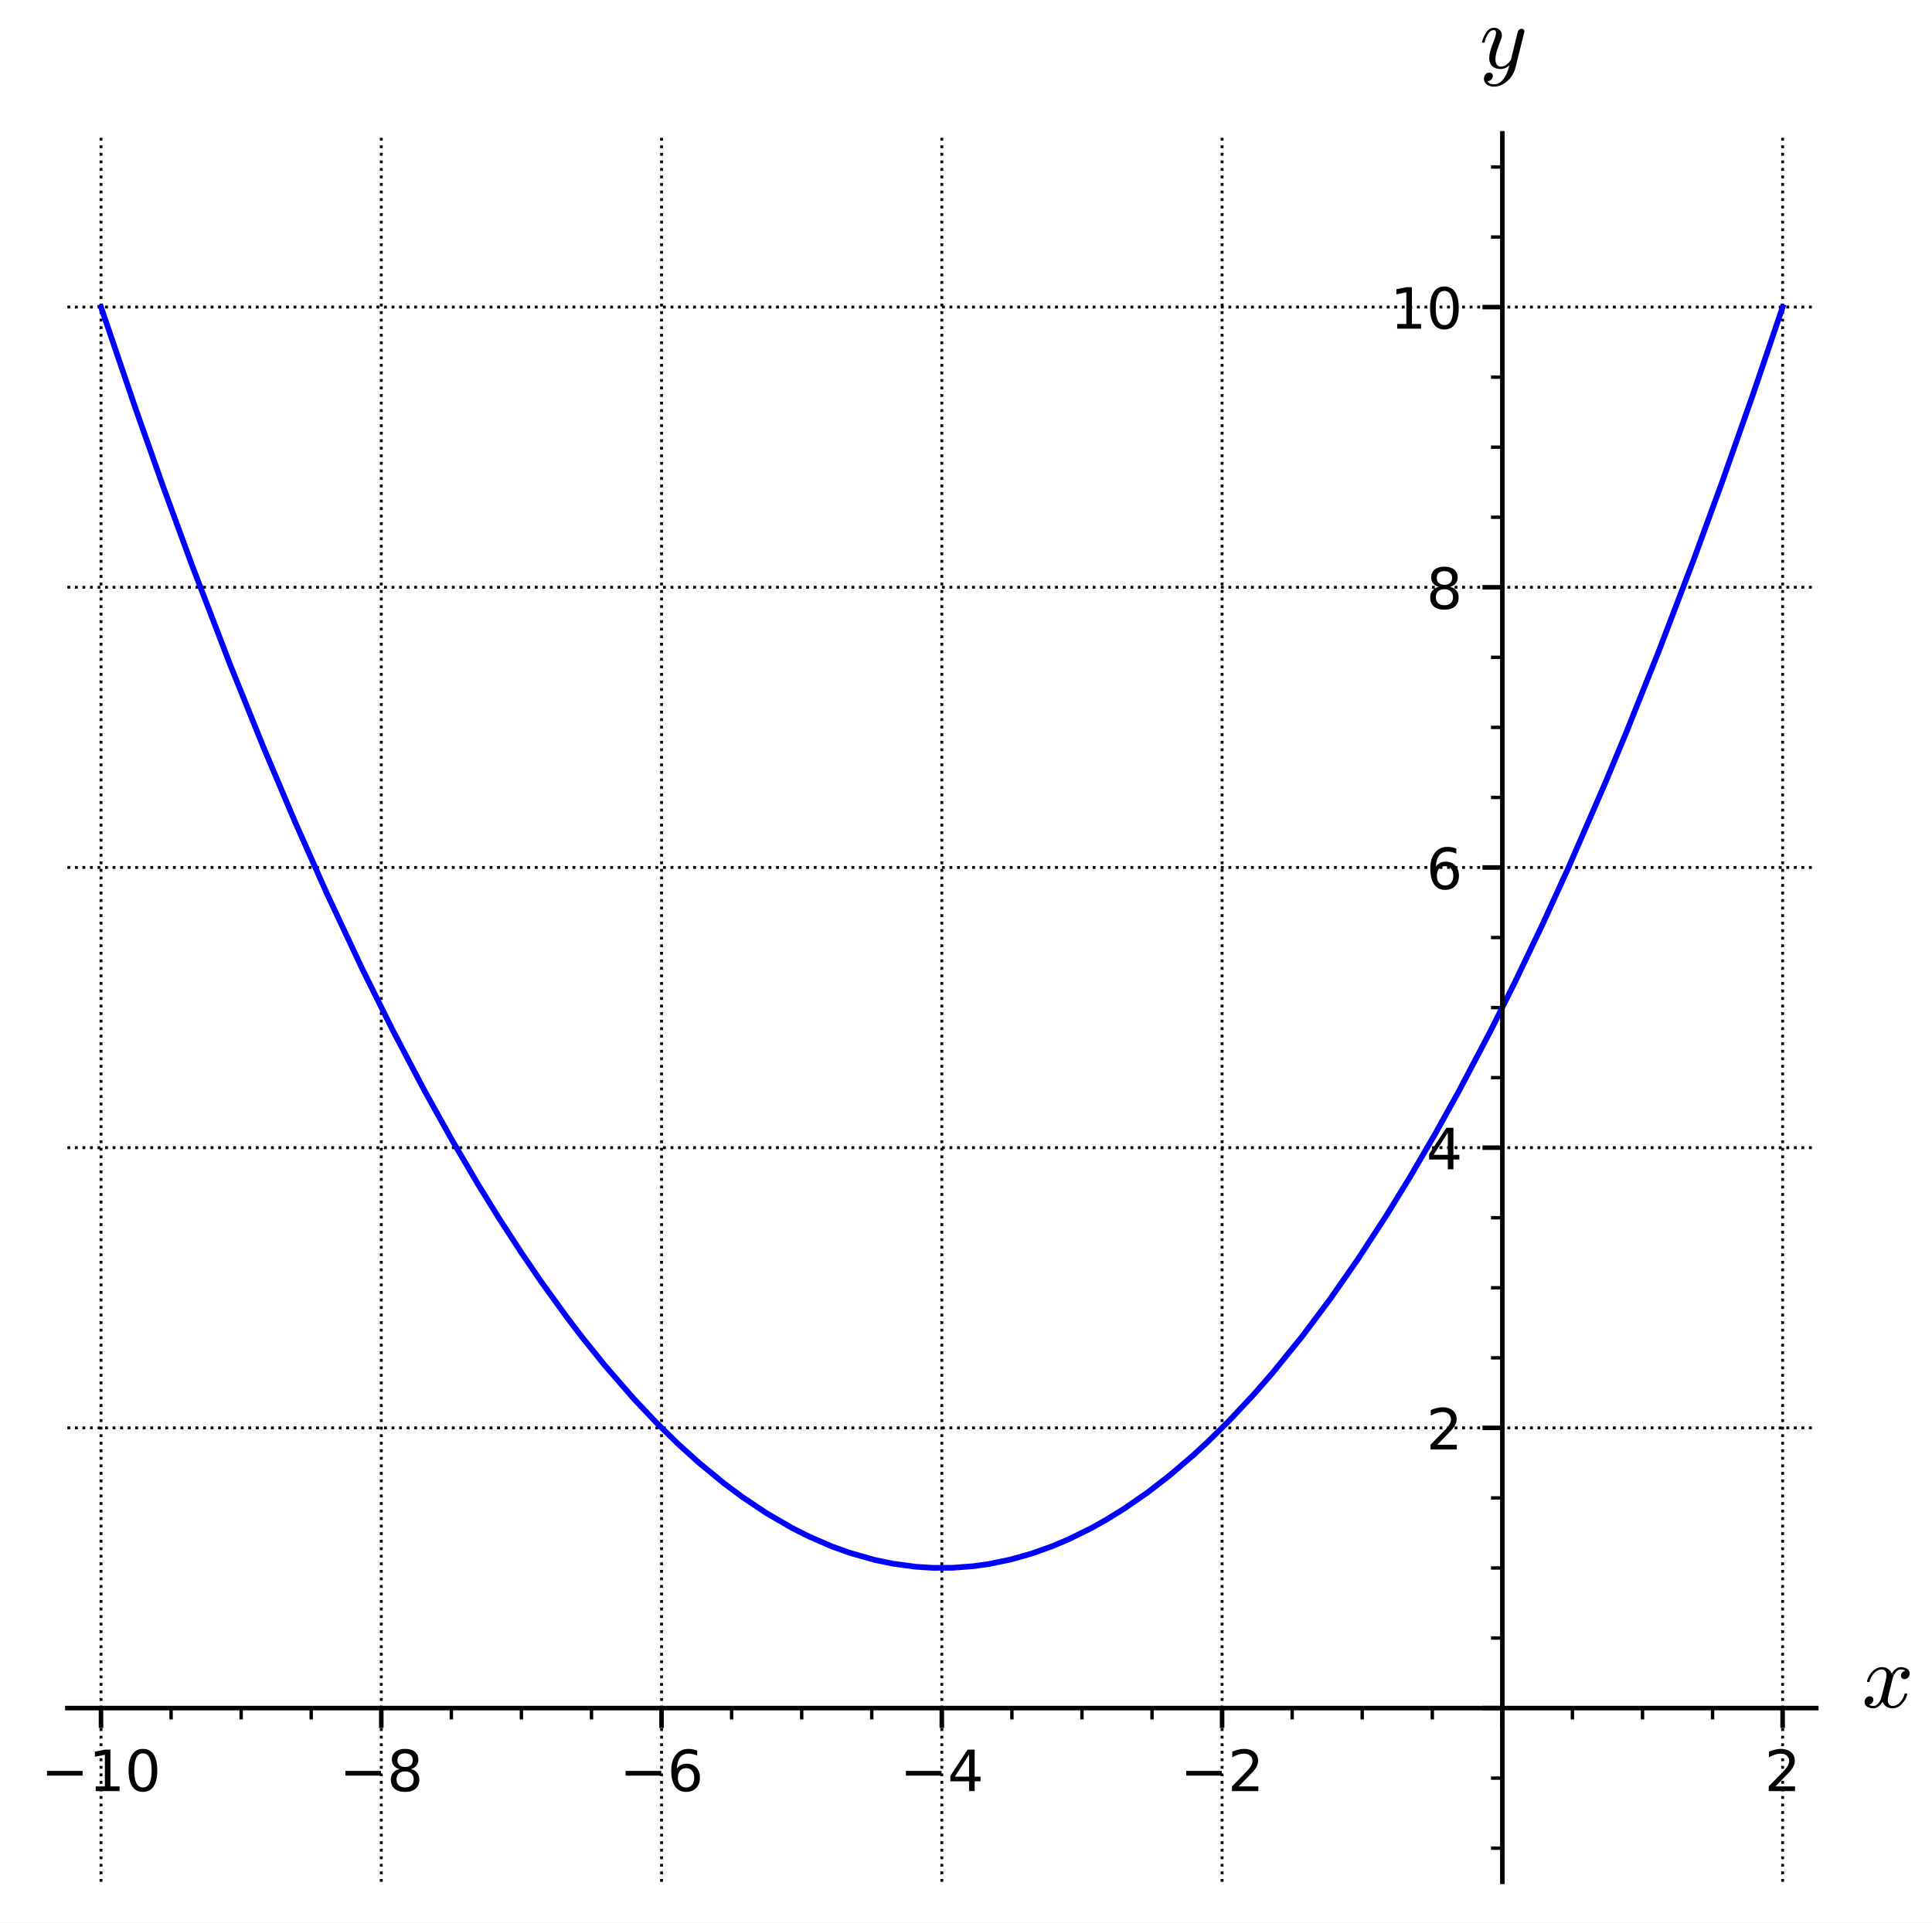
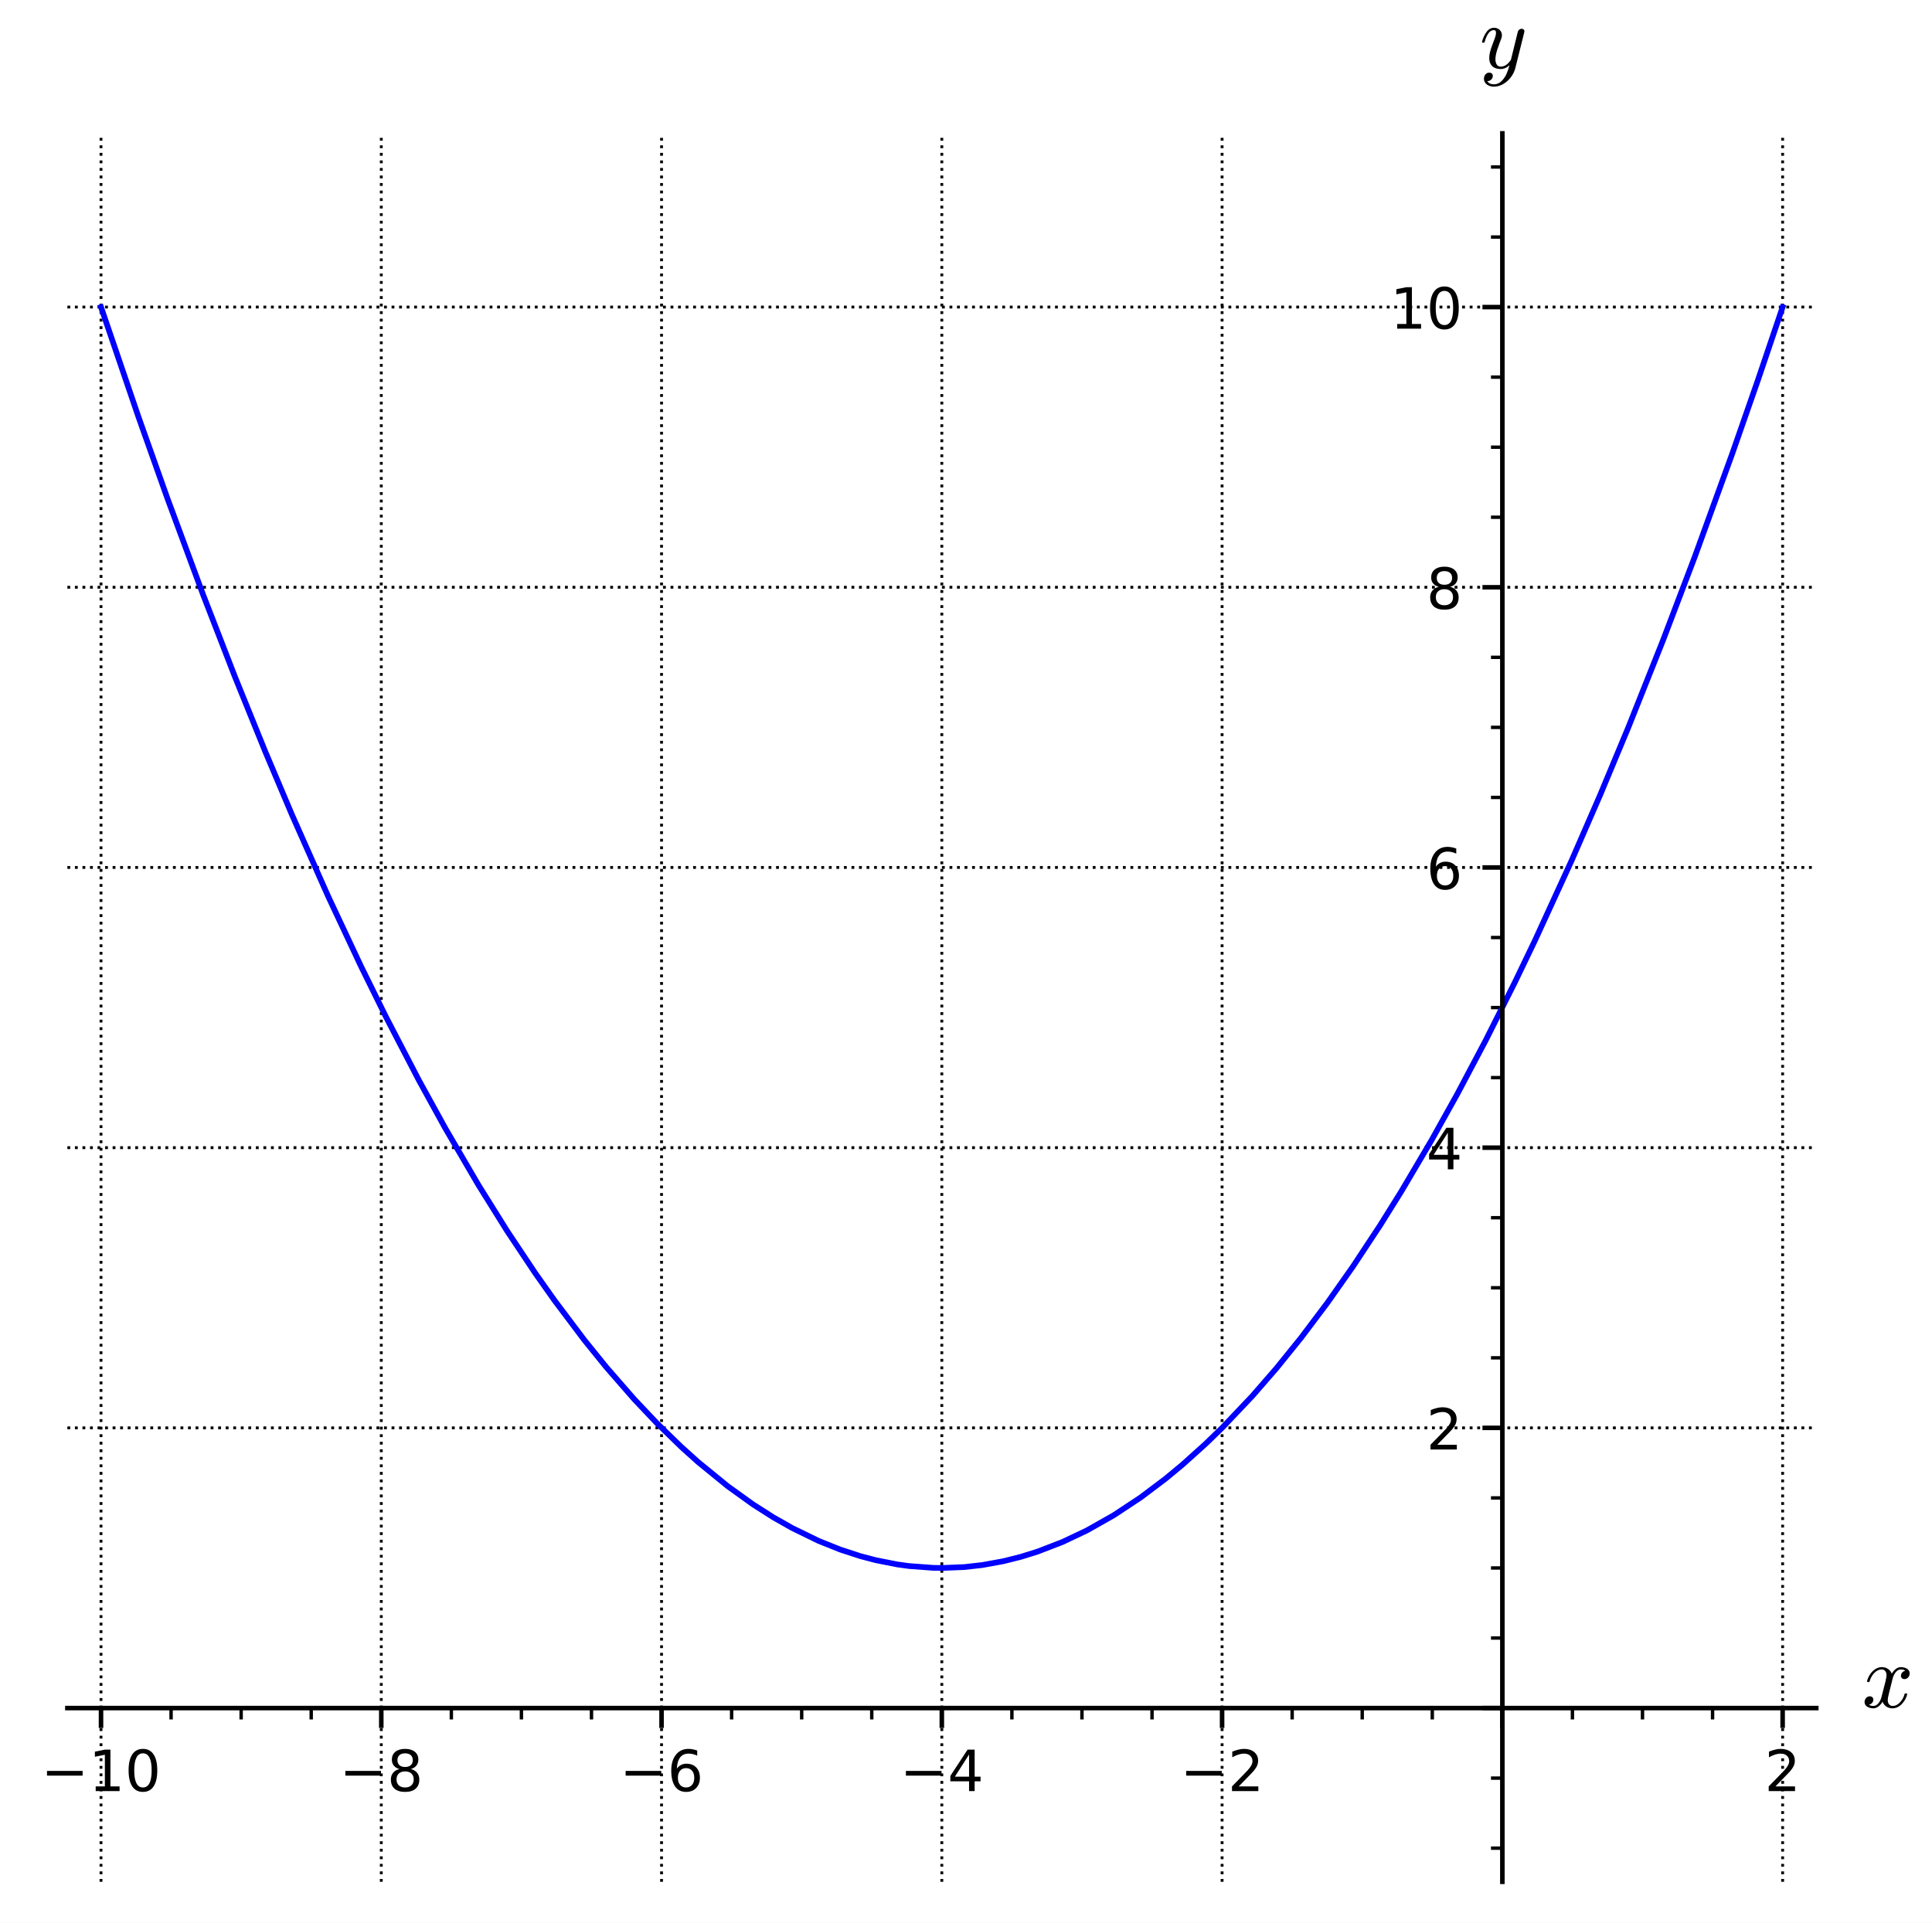
<svg xmlns="http://www.w3.org/2000/svg" xmlns:xlink="http://www.w3.org/1999/xlink" width="339.542pt" height="338.002pt" viewBox="0 0 339.542 338.002" version="1.1">
  <defs>
    <style type="text/css">*{stroke-linejoin: round; stroke-linecap: butt}</style>
  </defs>
  <g id="figure_1">
    <g id="patch_1">
      <path d="M 0 338.002  L 339.542 338.002  L 339.542 0  L 0 0  z " style="fill: #ffffff" />
    </g>
    <g id="axes_1">
      <g id="patch_2">
        <path d="M 11.842 330.803  L 319.202 330.803  L 319.202 23.442  L 11.842 23.442  z " style="fill: #ffffff" />
      </g>
      <g id="matplotlib.axis_1">
        <g id="xtick_1">
          <g id="line2d_1">
-             <path d="M 17.752 330.803  L 17.752 23.442  " clip-path="url(#p98ce0c2ffa)" style="fill: none; stroke-dasharray: 0.5,0.825; stroke-dashoffset: 0; stroke: #000000; stroke-width: 0.5" />
+             <path d="M 17.752 330.803  L 17.752 23.442  " clip-path="url(#p8596151853)" style="fill: none; stroke-dasharray: 0.5,0.825; stroke-dashoffset: 0; stroke: #000000; stroke-width: 0.5" />
          </g>
          <g id="line2d_2">
            <defs>
-               <path id="m373ca0ce6b" d="M 0 0  L 0 3.5  " style="stroke: #000000; stroke-width: 0.8" />
+               <path id="mb5835f2fbb" d="M 0 0  L 0 3.5  " style="stroke: #000000; stroke-width: 0.8" />
            </defs>
            <g>
-               <use xlink:href="#m373ca0ce6b" x="17.752" y="300.264" style="stroke: #000000; stroke-width: 0.8" />
+               <use xlink:href="#mb5835f2fbb" x="17.752" y="300.264" style="stroke: #000000; stroke-width: 0.8" />
            </g>
          </g>
          <g id="text_1">
            <g transform="translate(7.2 314.862) scale(0.1 -0.1)">
              <defs>
                <path id="DejaVuSans-2212" d="M 678 2272  L 4684 2272  L 4684 1741  L 678 1741  L 678 2272  z " transform="scale(0.015625)" />
                <path id="DejaVuSans-31" d="M 794 531  L 1825 531  L 1825 4091  L 703 3866  L 703 4441  L 1819 4666  L 2450 4666  L 2450 531  L 3481 531  L 3481 0  L 794 0  L 794 531  z " transform="scale(0.015625)" />
                <path id="DejaVuSans-30" d="M 2034 4250  Q 1547 4250 1301 3770  Q 1056 3291 1056 2328  Q 1056 1369 1301 889  Q 1547 409 2034 409  Q 2525 409 2770 889  Q 3016 1369 3016 2328  Q 3016 3291 2770 3770  Q 2525 4250 2034 4250  z M 2034 4750  Q 2819 4750 3233 4129  Q 3647 3509 3647 2328  Q 3647 1150 3233 529  Q 2819 -91 2034 -91  Q 1250 -91 836 529  Q 422 1150 422 2328  Q 422 3509 836 4129  Q 1250 4750 2034 4750  z " transform="scale(0.015625)" />
              </defs>
              <use xlink:href="#DejaVuSans-2212" />
              <use xlink:href="#DejaVuSans-31" x="83.789" />
              <use xlink:href="#DejaVuSans-30" x="147.412" />
            </g>
          </g>
        </g>
        <g id="xtick_2">
          <g id="line2d_3">
-             <path d="M 67.009 330.803  L 67.009 23.442  " clip-path="url(#p98ce0c2ffa)" style="fill: none; stroke-dasharray: 0.5,0.825; stroke-dashoffset: 0; stroke: #000000; stroke-width: 0.5" />
+             <path d="M 67.009 330.803  L 67.009 23.442  " clip-path="url(#p8596151853)" style="fill: none; stroke-dasharray: 0.5,0.825; stroke-dashoffset: 0; stroke: #000000; stroke-width: 0.5" />
          </g>
          <g id="line2d_4">
            <g>
-               <use xlink:href="#m373ca0ce6b" x="67.009" y="300.264" style="stroke: #000000; stroke-width: 0.8" />
+               <use xlink:href="#mb5835f2fbb" x="67.009" y="300.264" style="stroke: #000000; stroke-width: 0.8" />
            </g>
          </g>
          <g id="text_2">
            <g transform="translate(59.63766 314.862) scale(0.1 -0.1)">
              <defs>
                <path id="DejaVuSans-38" d="M 2034 2216  Q 1584 2216 1326 1975  Q 1069 1734 1069 1313  Q 1069 891 1326 650  Q 1584 409 2034 409  Q 2484 409 2743 651  Q 3003 894 3003 1313  Q 3003 1734 2745 1975  Q 2488 2216 2034 2216  z M 1403 2484  Q 997 2584 770 2862  Q 544 3141 544 3541  Q 544 4100 942 4425  Q 1341 4750 2034 4750  Q 2731 4750 3128 4425  Q 3525 4100 3525 3541  Q 3525 3141 3298 2862  Q 3072 2584 2669 2484  Q 3125 2378 3379 2068  Q 3634 1759 3634 1313  Q 3634 634 3220 271  Q 2806 -91 2034 -91  Q 1263 -91 848 271  Q 434 634 434 1313  Q 434 1759 690 2068  Q 947 2378 1403 2484  z M 1172 3481  Q 1172 3119 1398 2916  Q 1625 2713 2034 2713  Q 2441 2713 2670 2916  Q 2900 3119 2900 3481  Q 2900 3844 2670 4047  Q 2441 4250 2034 4250  Q 1625 4250 1398 4047  Q 1172 3844 1172 3481  z " transform="scale(0.015625)" />
              </defs>
              <use xlink:href="#DejaVuSans-2212" />
              <use xlink:href="#DejaVuSans-38" x="83.789" />
            </g>
          </g>
        </g>
        <g id="xtick_3">
          <g id="line2d_5">
-             <path d="M 116.265 330.803  L 116.265 23.442  " clip-path="url(#p98ce0c2ffa)" style="fill: none; stroke-dasharray: 0.5,0.825; stroke-dashoffset: 0; stroke: #000000; stroke-width: 0.5" />
+             <path d="M 116.265 330.803  L 116.265 23.442  " clip-path="url(#p8596151853)" style="fill: none; stroke-dasharray: 0.5,0.825; stroke-dashoffset: 0; stroke: #000000; stroke-width: 0.5" />
          </g>
          <g id="line2d_6">
            <g>
-               <use xlink:href="#m373ca0ce6b" x="116.265" y="300.264" style="stroke: #000000; stroke-width: 0.8" />
+               <use xlink:href="#mb5835f2fbb" x="116.265" y="300.264" style="stroke: #000000; stroke-width: 0.8" />
            </g>
          </g>
          <g id="text_3">
            <g transform="translate(108.8941 314.862) scale(0.1 -0.1)">
              <defs>
                <path id="DejaVuSans-36" d="M 2113 2584  Q 1688 2584 1439 2293  Q 1191 2003 1191 1497  Q 1191 994 1439 701  Q 1688 409 2113 409  Q 2538 409 2786 701  Q 3034 994 3034 1497  Q 3034 2003 2786 2293  Q 2538 2584 2113 2584  z M 3366 4563  L 3366 3988  Q 3128 4100 2886 4159  Q 2644 4219 2406 4219  Q 1781 4219 1451 3797  Q 1122 3375 1075 2522  Q 1259 2794 1537 2939  Q 1816 3084 2150 3084  Q 2853 3084 3261 2657  Q 3669 2231 3669 1497  Q 3669 778 3244 343  Q 2819 -91 2113 -91  Q 1303 -91 875 529  Q 447 1150 447 2328  Q 447 3434 972 4092  Q 1497 4750 2381 4750  Q 2619 4750 2861 4703  Q 3103 4656 3366 4563  z " transform="scale(0.015625)" />
              </defs>
              <use xlink:href="#DejaVuSans-2212" />
              <use xlink:href="#DejaVuSans-36" x="83.789" />
            </g>
          </g>
        </g>
        <g id="xtick_4">
          <g id="line2d_7">
-             <path d="M 165.522 330.803  L 165.522 23.442  " clip-path="url(#p98ce0c2ffa)" style="fill: none; stroke-dasharray: 0.5,0.825; stroke-dashoffset: 0; stroke: #000000; stroke-width: 0.5" />
+             <path d="M 165.522 330.803  L 165.522 23.442  " clip-path="url(#p8596151853)" style="fill: none; stroke-dasharray: 0.5,0.825; stroke-dashoffset: 0; stroke: #000000; stroke-width: 0.5" />
          </g>
          <g id="line2d_8">
            <g>
-               <use xlink:href="#m373ca0ce6b" x="165.522" y="300.264" style="stroke: #000000; stroke-width: 0.8" />
+               <use xlink:href="#mb5835f2fbb" x="165.522" y="300.264" style="stroke: #000000; stroke-width: 0.8" />
            </g>
          </g>
          <g id="text_4">
            <g transform="translate(158.1505 314.862) scale(0.1 -0.1)">
              <defs>
                <path id="DejaVuSans-34" d="M 2419 4116  L 825 1625  L 2419 1625  L 2419 4116  z M 2253 4666  L 3047 4666  L 3047 1625  L 3713 1625  L 3713 1100  L 3047 1100  L 3047 0  L 2419 0  L 2419 1100  L 313 1100  L 313 1709  L 2253 4666  z " transform="scale(0.015625)" />
              </defs>
              <use xlink:href="#DejaVuSans-2212" />
              <use xlink:href="#DejaVuSans-34" x="83.789" />
            </g>
          </g>
        </g>
        <g id="xtick_5">
          <g id="line2d_9">
-             <path d="M 214.778 330.803  L 214.778 23.442  " clip-path="url(#p98ce0c2ffa)" style="fill: none; stroke-dasharray: 0.5,0.825; stroke-dashoffset: 0; stroke: #000000; stroke-width: 0.5" />
+             <path d="M 214.778 330.803  L 214.778 23.442  " clip-path="url(#p8596151853)" style="fill: none; stroke-dasharray: 0.5,0.825; stroke-dashoffset: 0; stroke: #000000; stroke-width: 0.5" />
          </g>
          <g id="line2d_10">
            <g>
-               <use xlink:href="#m373ca0ce6b" x="214.778" y="300.264" style="stroke: #000000; stroke-width: 0.8" />
+               <use xlink:href="#mb5835f2fbb" x="214.778" y="300.264" style="stroke: #000000; stroke-width: 0.8" />
            </g>
          </g>
          <g id="text_5">
            <g transform="translate(207.4069 314.862) scale(0.1 -0.1)">
              <defs>
                <path id="DejaVuSans-32" d="M 1228 531  L 3431 531  L 3431 0  L 469 0  L 469 531  Q 828 903 1448 1529  Q 2069 2156 2228 2338  Q 2531 2678 2651 2914  Q 2772 3150 2772 3378  Q 2772 3750 2511 3984  Q 2250 4219 1831 4219  Q 1534 4219 1204 4116  Q 875 4013 500 3803  L 500 4441  Q 881 4594 1212 4672  Q 1544 4750 1819 4750  Q 2544 4750 2975 4387  Q 3406 4025 3406 3419  Q 3406 3131 3298 2873  Q 3191 2616 2906 2266  Q 2828 2175 2409 1742  Q 1991 1309 1228 531  z " transform="scale(0.015625)" />
              </defs>
              <use xlink:href="#DejaVuSans-2212" />
              <use xlink:href="#DejaVuSans-32" x="83.789" />
            </g>
          </g>
        </g>
        <g id="xtick_6">
          <g id="line2d_11">
-             <path d="M 264.034 330.803  L 264.034 23.442  " clip-path="url(#p98ce0c2ffa)" style="fill: none; stroke-dasharray: 0.5,0.825; stroke-dashoffset: 0; stroke: #000000; stroke-width: 0.5" />
+             <path d="M 264.034 330.803  L 264.034 23.442  " clip-path="url(#p8596151853)" style="fill: none; stroke-dasharray: 0.5,0.825; stroke-dashoffset: 0; stroke: #000000; stroke-width: 0.5" />
          </g>
          <g id="line2d_12">
            <g>
-               <use xlink:href="#m373ca0ce6b" x="264.034" y="300.264" style="stroke: #000000; stroke-width: 0.8" />
+               <use xlink:href="#mb5835f2fbb" x="264.034" y="300.264" style="stroke: #000000; stroke-width: 0.8" />
            </g>
          </g>
        </g>
        <g id="xtick_7">
          <g id="line2d_13">
-             <path d="M 313.291 330.803  L 313.291 23.442  " clip-path="url(#p98ce0c2ffa)" style="fill: none; stroke-dasharray: 0.5,0.825; stroke-dashoffset: 0; stroke: #000000; stroke-width: 0.5" />
+             <path d="M 313.291 330.803  L 313.291 23.442  " clip-path="url(#p8596151853)" style="fill: none; stroke-dasharray: 0.5,0.825; stroke-dashoffset: 0; stroke: #000000; stroke-width: 0.5" />
          </g>
          <g id="line2d_14">
            <g>
-               <use xlink:href="#m373ca0ce6b" x="313.291" y="300.264" style="stroke: #000000; stroke-width: 0.8" />
+               <use xlink:href="#mb5835f2fbb" x="313.291" y="300.264" style="stroke: #000000; stroke-width: 0.8" />
            </g>
          </g>
          <g id="text_6">
            <g transform="translate(310.1096 314.862) scale(0.1 -0.1)">
              <use xlink:href="#DejaVuSans-32" />
            </g>
          </g>
        </g>
        <g id="xtick_8">
          <g id="line2d_15">
            <defs>
-               <path id="m111b8aaa49" d="M 0 0  L 0 2  " style="stroke: #000000; stroke-width: 0.6" />
+               <path id="m184dd66450" d="M 0 0  L 0 2  " style="stroke: #000000; stroke-width: 0.6" />
            </defs>
            <g>
-               <use xlink:href="#m111b8aaa49" x="30.066" y="300.264" style="stroke: #000000; stroke-width: 0.6" />
+               <use xlink:href="#m184dd66450" x="30.066" y="300.264" style="stroke: #000000; stroke-width: 0.6" />
            </g>
          </g>
        </g>
        <g id="xtick_9">
          <g id="line2d_16">
            <g>
-               <use xlink:href="#m111b8aaa49" x="42.381" y="300.264" style="stroke: #000000; stroke-width: 0.6" />
+               <use xlink:href="#m184dd66450" x="42.381" y="300.264" style="stroke: #000000; stroke-width: 0.6" />
            </g>
          </g>
        </g>
        <g id="xtick_10">
          <g id="line2d_17">
            <g>
-               <use xlink:href="#m111b8aaa49" x="54.695" y="300.264" style="stroke: #000000; stroke-width: 0.6" />
+               <use xlink:href="#m184dd66450" x="54.695" y="300.264" style="stroke: #000000; stroke-width: 0.6" />
            </g>
          </g>
        </g>
        <g id="xtick_11">
          <g id="line2d_18">
            <g>
-               <use xlink:href="#m111b8aaa49" x="79.323" y="300.264" style="stroke: #000000; stroke-width: 0.6" />
+               <use xlink:href="#m184dd66450" x="79.323" y="300.264" style="stroke: #000000; stroke-width: 0.6" />
            </g>
          </g>
        </g>
        <g id="xtick_12">
          <g id="line2d_19">
            <g>
-               <use xlink:href="#m111b8aaa49" x="91.637" y="300.264" style="stroke: #000000; stroke-width: 0.6" />
+               <use xlink:href="#m184dd66450" x="91.637" y="300.264" style="stroke: #000000; stroke-width: 0.6" />
            </g>
          </g>
        </g>
        <g id="xtick_13">
          <g id="line2d_20">
            <g>
-               <use xlink:href="#m111b8aaa49" x="103.951" y="300.264" style="stroke: #000000; stroke-width: 0.6" />
+               <use xlink:href="#m184dd66450" x="103.951" y="300.264" style="stroke: #000000; stroke-width: 0.6" />
            </g>
          </g>
        </g>
        <g id="xtick_14">
          <g id="line2d_21">
            <g>
-               <use xlink:href="#m111b8aaa49" x="128.579" y="300.264" style="stroke: #000000; stroke-width: 0.6" />
+               <use xlink:href="#m184dd66450" x="128.579" y="300.264" style="stroke: #000000; stroke-width: 0.6" />
            </g>
          </g>
        </g>
        <g id="xtick_15">
          <g id="line2d_22">
            <g>
-               <use xlink:href="#m111b8aaa49" x="140.893" y="300.264" style="stroke: #000000; stroke-width: 0.6" />
+               <use xlink:href="#m184dd66450" x="140.893" y="300.264" style="stroke: #000000; stroke-width: 0.6" />
            </g>
          </g>
        </g>
        <g id="xtick_16">
          <g id="line2d_23">
            <g>
-               <use xlink:href="#m111b8aaa49" x="153.207" y="300.264" style="stroke: #000000; stroke-width: 0.6" />
+               <use xlink:href="#m184dd66450" x="153.207" y="300.264" style="stroke: #000000; stroke-width: 0.6" />
            </g>
          </g>
        </g>
        <g id="xtick_17">
          <g id="line2d_24">
            <g>
-               <use xlink:href="#m111b8aaa49" x="177.836" y="300.264" style="stroke: #000000; stroke-width: 0.6" />
+               <use xlink:href="#m184dd66450" x="177.836" y="300.264" style="stroke: #000000; stroke-width: 0.6" />
            </g>
          </g>
        </g>
        <g id="xtick_18">
          <g id="line2d_25">
            <g>
-               <use xlink:href="#m111b8aaa49" x="190.15" y="300.264" style="stroke: #000000; stroke-width: 0.6" />
+               <use xlink:href="#m184dd66450" x="190.15" y="300.264" style="stroke: #000000; stroke-width: 0.6" />
            </g>
          </g>
        </g>
        <g id="xtick_19">
          <g id="line2d_26">
            <g>
-               <use xlink:href="#m111b8aaa49" x="202.464" y="300.264" style="stroke: #000000; stroke-width: 0.6" />
+               <use xlink:href="#m184dd66450" x="202.464" y="300.264" style="stroke: #000000; stroke-width: 0.6" />
            </g>
          </g>
        </g>
        <g id="xtick_20">
          <g id="line2d_27">
            <g>
-               <use xlink:href="#m111b8aaa49" x="227.092" y="300.264" style="stroke: #000000; stroke-width: 0.6" />
+               <use xlink:href="#m184dd66450" x="227.092" y="300.264" style="stroke: #000000; stroke-width: 0.6" />
            </g>
          </g>
        </g>
        <g id="xtick_21">
          <g id="line2d_28">
            <g>
-               <use xlink:href="#m111b8aaa49" x="239.406" y="300.264" style="stroke: #000000; stroke-width: 0.6" />
+               <use xlink:href="#m184dd66450" x="239.406" y="300.264" style="stroke: #000000; stroke-width: 0.6" />
            </g>
          </g>
        </g>
        <g id="xtick_22">
          <g id="line2d_29">
            <g>
-               <use xlink:href="#m111b8aaa49" x="251.72" y="300.264" style="stroke: #000000; stroke-width: 0.6" />
+               <use xlink:href="#m184dd66450" x="251.72" y="300.264" style="stroke: #000000; stroke-width: 0.6" />
            </g>
          </g>
        </g>
        <g id="xtick_23">
          <g id="line2d_30">
            <g>
-               <use xlink:href="#m111b8aaa49" x="276.348" y="300.264" style="stroke: #000000; stroke-width: 0.6" />
+               <use xlink:href="#m184dd66450" x="276.348" y="300.264" style="stroke: #000000; stroke-width: 0.6" />
            </g>
          </g>
        </g>
        <g id="xtick_24">
          <g id="line2d_31">
            <g>
-               <use xlink:href="#m111b8aaa49" x="288.663" y="300.264" style="stroke: #000000; stroke-width: 0.6" />
+               <use xlink:href="#m184dd66450" x="288.663" y="300.264" style="stroke: #000000; stroke-width: 0.6" />
            </g>
          </g>
        </g>
        <g id="xtick_25">
          <g id="line2d_32">
            <g>
-               <use xlink:href="#m111b8aaa49" x="300.977" y="300.264" style="stroke: #000000; stroke-width: 0.6" />
+               <use xlink:href="#m184dd66450" x="300.977" y="300.264" style="stroke: #000000; stroke-width: 0.6" />
            </g>
          </g>
        </g>
        <g id="text_7">
          <g transform="translate(327.2016 300.2635) scale(0.16 -0.16)">
            <defs>
              <path id="Cmmi10-78" d="M 500 184  Q 613 97 819 97  Q 1019 97 1172 289  Q 1325 481 1381 709  L 1672 1844  Q 1741 2153 1741 2266  Q 1741 2425 1652 2544  Q 1563 2663 1403 2663  Q 1200 2663 1022 2536  Q 844 2409 722 2214  Q 600 2019 550 1819  Q 538 1778 500 1778  L 422 1778  Q 372 1778 372 1838  L 372 1856  Q 434 2094 584 2320  Q 734 2547 951 2687  Q 1169 2828 1416 2828  Q 1650 2828 1839 2703  Q 2028 2578 2106 2363  Q 2216 2559 2386 2693  Q 2556 2828 2759 2828  Q 2897 2828 3040 2779  Q 3184 2731 3275 2631  Q 3366 2531 3366 2381  Q 3366 2219 3261 2101  Q 3156 1984 2994 1984  Q 2891 1984 2822 2050  Q 2753 2116 2753 2216  Q 2753 2350 2845 2451  Q 2938 2553 3066 2572  Q 2950 2663 2747 2663  Q 2541 2663 2389 2472  Q 2238 2281 2175 2047  L 1894 916  Q 1825 659 1825 494  Q 1825 331 1917 214  Q 2009 97 2163 97  Q 2463 97 2698 361  Q 2934 625 3009 941  Q 3022 978 3059 978  L 3138 978  Q 3163 978 3178 961  Q 3194 944 3194 922  Q 3194 916 3188 903  Q 3097 522 2806 225  Q 2516 -72 2150 -72  Q 1916 -72 1727 54  Q 1538 181 1459 397  Q 1359 209 1182 68  Q 1006 -72 806 -72  Q 669 -72 523 -23  Q 378 25 287 125  Q 197 225 197 378  Q 197 528 301 651  Q 406 775 563 775  Q 669 775 741 711  Q 813 647 813 544  Q 813 409 723 309  Q 634 209 500 184  z " transform="scale(0.015625)" />
            </defs>
            <use xlink:href="#Cmmi10-78" transform="translate(0 0.8125)" />
          </g>
        </g>
      </g>
      <g id="matplotlib.axis_2">
        <g id="ytick_1">
          <g id="line2d_33">
-             <path d="M 11.842 300.264  L 319.202 300.264  " clip-path="url(#p98ce0c2ffa)" style="fill: none; stroke-dasharray: 0.5,0.825; stroke-dashoffset: 0; stroke: #000000; stroke-width: 0.5" />
+             <path d="M 11.842 300.264  L 319.202 300.264  " clip-path="url(#p8596151853)" style="fill: none; stroke-dasharray: 0.5,0.825; stroke-dashoffset: 0; stroke: #000000; stroke-width: 0.5" />
          </g>
          <g id="line2d_34">
            <defs>
-               <path id="mb740fe1ae1" d="M 0 0  L -3.5 0  " style="stroke: #000000; stroke-width: 0.8" />
+               <path id="m6610c1ecf0" d="M 0 0  L -3.5 0  " style="stroke: #000000; stroke-width: 0.8" />
            </defs>
            <g>
-               <use xlink:href="#mb740fe1ae1" x="264.034" y="300.264" style="stroke: #000000; stroke-width: 0.8" />
+               <use xlink:href="#m6610c1ecf0" x="264.034" y="300.264" style="stroke: #000000; stroke-width: 0.8" />
            </g>
          </g>
        </g>
        <g id="ytick_2">
          <g id="line2d_35">
-             <path d="M 11.842 251.007  L 319.202 251.007  " clip-path="url(#p98ce0c2ffa)" style="fill: none; stroke-dasharray: 0.5,0.825; stroke-dashoffset: 0; stroke: #000000; stroke-width: 0.5" />
+             <path d="M 11.842 251.007  L 319.202 251.007  " clip-path="url(#p8596151853)" style="fill: none; stroke-dasharray: 0.5,0.825; stroke-dashoffset: 0; stroke: #000000; stroke-width: 0.5" />
          </g>
          <g id="line2d_36">
            <g>
-               <use xlink:href="#mb740fe1ae1" x="264.034" y="251.007" style="stroke: #000000; stroke-width: 0.8" />
+               <use xlink:href="#m6610c1ecf0" x="264.034" y="251.007" style="stroke: #000000; stroke-width: 0.8" />
            </g>
          </g>
          <g id="text_8">
            <g transform="translate(250.6719 254.8063) scale(0.1 -0.1)">
              <use xlink:href="#DejaVuSans-32" />
            </g>
          </g>
        </g>
        <g id="ytick_3">
          <g id="line2d_37">
-             <path d="M 11.842 201.751  L 319.202 201.751  " clip-path="url(#p98ce0c2ffa)" style="fill: none; stroke-dasharray: 0.5,0.825; stroke-dashoffset: 0; stroke: #000000; stroke-width: 0.5" />
+             <path d="M 11.842 201.751  L 319.202 201.751  " clip-path="url(#p8596151853)" style="fill: none; stroke-dasharray: 0.5,0.825; stroke-dashoffset: 0; stroke: #000000; stroke-width: 0.5" />
          </g>
          <g id="line2d_38">
            <g>
-               <use xlink:href="#mb740fe1ae1" x="264.034" y="201.751" style="stroke: #000000; stroke-width: 0.8" />
+               <use xlink:href="#m6610c1ecf0" x="264.034" y="201.751" style="stroke: #000000; stroke-width: 0.8" />
            </g>
          </g>
          <g id="text_9">
            <g transform="translate(250.6719 205.5499) scale(0.1 -0.1)">
              <use xlink:href="#DejaVuSans-34" />
            </g>
          </g>
        </g>
        <g id="ytick_4">
          <g id="line2d_39">
-             <path d="M 11.842 152.494  L 319.202 152.494  " clip-path="url(#p98ce0c2ffa)" style="fill: none; stroke-dasharray: 0.5,0.825; stroke-dashoffset: 0; stroke: #000000; stroke-width: 0.5" />
+             <path d="M 11.842 152.494  L 319.202 152.494  " clip-path="url(#p8596151853)" style="fill: none; stroke-dasharray: 0.5,0.825; stroke-dashoffset: 0; stroke: #000000; stroke-width: 0.5" />
          </g>
          <g id="line2d_40">
            <g>
-               <use xlink:href="#mb740fe1ae1" x="264.034" y="152.494" style="stroke: #000000; stroke-width: 0.8" />
+               <use xlink:href="#m6610c1ecf0" x="264.034" y="152.494" style="stroke: #000000; stroke-width: 0.8" />
            </g>
          </g>
          <g id="text_10">
            <g transform="translate(250.6719 156.2935) scale(0.1 -0.1)">
              <use xlink:href="#DejaVuSans-36" />
            </g>
          </g>
        </g>
        <g id="ytick_5">
          <g id="line2d_41">
-             <path d="M 11.842 103.238  L 319.202 103.238  " clip-path="url(#p98ce0c2ffa)" style="fill: none; stroke-dasharray: 0.5,0.825; stroke-dashoffset: 0; stroke: #000000; stroke-width: 0.5" />
+             <path d="M 11.842 103.238  L 319.202 103.238  " clip-path="url(#p8596151853)" style="fill: none; stroke-dasharray: 0.5,0.825; stroke-dashoffset: 0; stroke: #000000; stroke-width: 0.5" />
          </g>
          <g id="line2d_42">
            <g>
-               <use xlink:href="#mb740fe1ae1" x="264.034" y="103.238" style="stroke: #000000; stroke-width: 0.8" />
+               <use xlink:href="#m6610c1ecf0" x="264.034" y="103.238" style="stroke: #000000; stroke-width: 0.8" />
            </g>
          </g>
          <g id="text_11">
            <g transform="translate(250.6719 107.0371) scale(0.1 -0.1)">
              <use xlink:href="#DejaVuSans-38" />
            </g>
          </g>
        </g>
        <g id="ytick_6">
          <g id="line2d_43">
-             <path d="M 11.842 53.981  L 319.202 53.981  " clip-path="url(#p98ce0c2ffa)" style="fill: none; stroke-dasharray: 0.5,0.825; stroke-dashoffset: 0; stroke: #000000; stroke-width: 0.5" />
+             <path d="M 11.842 53.981  L 319.202 53.981  " clip-path="url(#p8596151853)" style="fill: none; stroke-dasharray: 0.5,0.825; stroke-dashoffset: 0; stroke: #000000; stroke-width: 0.5" />
          </g>
          <g id="line2d_44">
            <g>
-               <use xlink:href="#mb740fe1ae1" x="264.034" y="53.981" style="stroke: #000000; stroke-width: 0.8" />
+               <use xlink:href="#m6610c1ecf0" x="264.034" y="53.981" style="stroke: #000000; stroke-width: 0.8" />
            </g>
          </g>
          <g id="text_12">
            <g transform="translate(244.3094 57.78069) scale(0.1 -0.1)">
              <use xlink:href="#DejaVuSans-31" />
              <use xlink:href="#DejaVuSans-30" x="63.623" />
            </g>
          </g>
        </g>
        <g id="ytick_7">
          <g id="line2d_45">
            <defs>
-               <path id="m597a6dfe05" d="M 0 0  L -2 0  " style="stroke: #000000; stroke-width: 0.6" />
+               <path id="mc415a39c2d" d="M 0 0  L -2 0  " style="stroke: #000000; stroke-width: 0.6" />
            </defs>
            <g>
-               <use xlink:href="#m597a6dfe05" x="264.034" y="324.892" style="stroke: #000000; stroke-width: 0.6" />
+               <use xlink:href="#mc415a39c2d" x="264.034" y="324.892" style="stroke: #000000; stroke-width: 0.6" />
            </g>
          </g>
        </g>
        <g id="ytick_8">
          <g id="line2d_46">
            <g>
-               <use xlink:href="#m597a6dfe05" x="264.034" y="312.578" style="stroke: #000000; stroke-width: 0.6" />
+               <use xlink:href="#mc415a39c2d" x="264.034" y="312.578" style="stroke: #000000; stroke-width: 0.6" />
            </g>
          </g>
        </g>
        <g id="ytick_9">
          <g id="line2d_47">
            <g>
-               <use xlink:href="#m597a6dfe05" x="264.034" y="287.949" style="stroke: #000000; stroke-width: 0.6" />
+               <use xlink:href="#mc415a39c2d" x="264.034" y="287.949" style="stroke: #000000; stroke-width: 0.6" />
            </g>
          </g>
        </g>
        <g id="ytick_10">
          <g id="line2d_48">
            <g>
-               <use xlink:href="#m597a6dfe05" x="264.034" y="275.635" style="stroke: #000000; stroke-width: 0.6" />
+               <use xlink:href="#mc415a39c2d" x="264.034" y="275.635" style="stroke: #000000; stroke-width: 0.6" />
            </g>
          </g>
        </g>
        <g id="ytick_11">
          <g id="line2d_49">
            <g>
-               <use xlink:href="#m597a6dfe05" x="264.034" y="263.321" style="stroke: #000000; stroke-width: 0.6" />
+               <use xlink:href="#mc415a39c2d" x="264.034" y="263.321" style="stroke: #000000; stroke-width: 0.6" />
            </g>
          </g>
        </g>
        <g id="ytick_12">
          <g id="line2d_50">
            <g>
-               <use xlink:href="#m597a6dfe05" x="264.034" y="238.693" style="stroke: #000000; stroke-width: 0.6" />
+               <use xlink:href="#mc415a39c2d" x="264.034" y="238.693" style="stroke: #000000; stroke-width: 0.6" />
            </g>
          </g>
        </g>
        <g id="ytick_13">
          <g id="line2d_51">
            <g>
-               <use xlink:href="#m597a6dfe05" x="264.034" y="226.379" style="stroke: #000000; stroke-width: 0.6" />
+               <use xlink:href="#mc415a39c2d" x="264.034" y="226.379" style="stroke: #000000; stroke-width: 0.6" />
            </g>
          </g>
        </g>
        <g id="ytick_14">
          <g id="line2d_52">
            <g>
-               <use xlink:href="#m597a6dfe05" x="264.034" y="214.065" style="stroke: #000000; stroke-width: 0.6" />
+               <use xlink:href="#mc415a39c2d" x="264.034" y="214.065" style="stroke: #000000; stroke-width: 0.6" />
            </g>
          </g>
        </g>
        <g id="ytick_15">
          <g id="line2d_53">
            <g>
-               <use xlink:href="#m597a6dfe05" x="264.034" y="189.437" style="stroke: #000000; stroke-width: 0.6" />
+               <use xlink:href="#mc415a39c2d" x="264.034" y="189.437" style="stroke: #000000; stroke-width: 0.6" />
            </g>
          </g>
        </g>
        <g id="ytick_16">
          <g id="line2d_54">
            <g>
-               <use xlink:href="#m597a6dfe05" x="264.034" y="177.123" style="stroke: #000000; stroke-width: 0.6" />
+               <use xlink:href="#mc415a39c2d" x="264.034" y="177.123" style="stroke: #000000; stroke-width: 0.6" />
            </g>
          </g>
        </g>
        <g id="ytick_17">
          <g id="line2d_55">
            <g>
-               <use xlink:href="#m597a6dfe05" x="264.034" y="164.808" style="stroke: #000000; stroke-width: 0.6" />
+               <use xlink:href="#mc415a39c2d" x="264.034" y="164.808" style="stroke: #000000; stroke-width: 0.6" />
            </g>
          </g>
        </g>
        <g id="ytick_18">
          <g id="line2d_56">
            <g>
-               <use xlink:href="#m597a6dfe05" x="264.034" y="140.18" style="stroke: #000000; stroke-width: 0.6" />
+               <use xlink:href="#mc415a39c2d" x="264.034" y="140.18" style="stroke: #000000; stroke-width: 0.6" />
            </g>
          </g>
        </g>
        <g id="ytick_19">
          <g id="line2d_57">
            <g>
-               <use xlink:href="#m597a6dfe05" x="264.034" y="127.866" style="stroke: #000000; stroke-width: 0.6" />
+               <use xlink:href="#mc415a39c2d" x="264.034" y="127.866" style="stroke: #000000; stroke-width: 0.6" />
            </g>
          </g>
        </g>
        <g id="ytick_20">
          <g id="line2d_58">
            <g>
-               <use xlink:href="#m597a6dfe05" x="264.034" y="115.552" style="stroke: #000000; stroke-width: 0.6" />
+               <use xlink:href="#mc415a39c2d" x="264.034" y="115.552" style="stroke: #000000; stroke-width: 0.6" />
            </g>
          </g>
        </g>
        <g id="ytick_21">
          <g id="line2d_59">
            <g>
-               <use xlink:href="#m597a6dfe05" x="264.034" y="90.924" style="stroke: #000000; stroke-width: 0.6" />
+               <use xlink:href="#mc415a39c2d" x="264.034" y="90.924" style="stroke: #000000; stroke-width: 0.6" />
            </g>
          </g>
        </g>
        <g id="ytick_22">
          <g id="line2d_60">
            <g>
-               <use xlink:href="#m597a6dfe05" x="264.034" y="78.61" style="stroke: #000000; stroke-width: 0.6" />
+               <use xlink:href="#mc415a39c2d" x="264.034" y="78.61" style="stroke: #000000; stroke-width: 0.6" />
            </g>
          </g>
        </g>
        <g id="ytick_23">
          <g id="line2d_61">
            <g>
-               <use xlink:href="#m597a6dfe05" x="264.034" y="66.296" style="stroke: #000000; stroke-width: 0.6" />
+               <use xlink:href="#mc415a39c2d" x="264.034" y="66.296" style="stroke: #000000; stroke-width: 0.6" />
            </g>
          </g>
        </g>
        <g id="ytick_24">
          <g id="line2d_62">
            <g>
-               <use xlink:href="#m597a6dfe05" x="264.034" y="41.667" style="stroke: #000000; stroke-width: 0.6" />
+               <use xlink:href="#mc415a39c2d" x="264.034" y="41.667" style="stroke: #000000; stroke-width: 0.6" />
            </g>
          </g>
        </g>
        <g id="ytick_25">
          <g id="line2d_63">
            <g>
-               <use xlink:href="#m597a6dfe05" x="264.034" y="29.353" style="stroke: #000000; stroke-width: 0.6" />
+               <use xlink:href="#mc415a39c2d" x="264.034" y="29.353" style="stroke: #000000; stroke-width: 0.6" />
            </g>
          </g>
        </g>
        <g id="text_13">
          <g transform="translate(260.0344 12.0825) scale(0.16 -0.16)">
            <defs>
              <path id="Cmmi10-79" d="M 538 -916  Q 672 -1147 1006 -1147  Q 1309 -1147 1531 -934  Q 1753 -722 1889 -420  Q 2025 -119 2100 197  Q 1816 -72 1484 -72  Q 1231 -72 1053 15  Q 875 103 776 276  Q 678 450 678 697  Q 678 906 734 1126  Q 791 1347 892 1617  Q 994 1888 1069 2088  Q 1153 2322 1153 2472  Q 1153 2663 1013 2663  Q 759 2663 595 2402  Q 431 2141 353 1819  Q 341 1778 300 1778  L 225 1778  Q 172 1778 172 1838  L 172 1856  Q 275 2238 487 2533  Q 700 2828 1025 2828  Q 1253 2828 1411 2678  Q 1569 2528 1569 2297  Q 1569 2178 1516 2047  Q 1488 1969 1388 1706  Q 1288 1444 1234 1272  Q 1181 1100 1147 934  Q 1113 769 1113 603  Q 1113 391 1203 244  Q 1294 97 1491 97  Q 1888 97 2203 581  L 2688 2553  Q 2709 2638 2787 2698  Q 2866 2759 2956 2759  Q 3034 2759 3092 2709  Q 3150 2659 3150 2578  Q 3150 2541 3144 2528  L 2509 -19  Q 2425 -347 2200 -647  Q 1975 -947 1658 -1130  Q 1341 -1313 997 -1313  Q 831 -1313 668 -1248  Q 506 -1184 406 -1056  Q 306 -928 306 -756  Q 306 -581 409 -453  Q 513 -325 684 -325  Q 788 -325 858 -389  Q 928 -453 928 -556  Q 928 -703 818 -812  Q 709 -922 563 -922  Q 556 -919 550 -917  Q 544 -916 538 -916  z " transform="scale(0.015625)" />
            </defs>
            <use xlink:href="#Cmmi10-79" transform="translate(0 0.8125)" />
          </g>
        </g>
      </g>
      <g id="line2d_64">
-         <path d="M 17.752 53.981  L 23.8 71.752  L 28.734 85.703  L 33.683 99.197  L 40.421 116.772  L 46.307 131.368  L 51.904 144.596  L 57.435 157.044  L 63.658 170.307  L 69.025 181.113  L 74.511 191.556  L 79.411 200.366  L 84.057 208.269  L 87.649 214.079  L 91.645 220.233  L 95.166 225.389  L 99.621 231.55  L 102.278 235.034  L 106.28 240.009  L 111.371 245.87  L 115.27 250.002  L 119.146 253.804  L 122.8 257.109  L 127.33 260.829  L 130.489 263.177  L 134.715 266.001  L 139.231 268.619  L 142.181 270.105  L 146.177 271.837  L 149.202 272.932  L 153.682 274.213  L 156.939 274.888  L 160.986 275.426  L 164.022 275.613  L 167.37 275.601  L 171.098 275.32  L 173.778 274.943  L 177.628 274.147  L 181.321 273.101  L 184.83 271.851  L 187.799 270.598  L 191.765 268.644  L 194.287 267.236  L 197.473 265.272  L 201.702 262.348  L 205.451 259.451  L 209.67 255.85  L 212.062 253.649  L 216.035 249.734  L 220.307 245.168  L 223.626 241.364  L 228.865 234.905  L 233.793 228.322  L 238.609 221.411  L 243.658 213.661  L 247.801 206.915  L 252.316 199.166  L 256.411 191.779  L 261.928 181.289  L 266.285 172.569  L 271.072 162.544  L 275.577 152.685  L 282.213 137.411  L 285.86 128.635  L 291.526 114.468  L 297.671 98.365  L 302.629 84.813  L 308.133 69.184  L 313.291 53.981  L 313.291 53.981  " clip-path="url(#p98ce0c2ffa)" style="fill: none; stroke: #0000ff; stroke-linecap: square" />
+         <path d="M 17.752 53.981  L 24.348 73.327  L 29.419 87.601  L 35.701 104.557  L 41.291 118.974  L 46.62 132.126  L 51.325 143.259  L 57.682 157.587  L 63.458 169.893  L 67.879 178.855  L 73.641 189.941  L 78.226 198.28  L 84.091 208.325  L 89.137 216.409  L 94.082 223.829  L 97.441 228.585  L 102.675 235.542  L 106.554 240.338  L 111.463 245.971  L 115.439 250.174  L 119.709 254.33  L 122.656 256.984  L 127.92 261.283  L 132.347 264.464  L 135.898 266.727  L 139.2 268.602  L 143.856 270.87  L 147.676 272.403  L 151.208 273.556  L 153.921 274.269  L 157.69 275.013  L 159.777 275.3  L 163.98 275.611  L 165.524 275.635  L 169.437 275.48  L 172.636 275.121  L 176.312 274.453  L 179.402 273.679  L 182.323 272.77  L 186.728 271.07  L 191.03 269.031  L 195.758 266.355  L 200.455 263.248  L 204.777 259.993  L 207.823 257.471  L 211.868 253.831  L 214.867 250.918  L 220.073 245.428  L 224.314 240.548  L 228.651 235.18  L 233.286 229.022  L 237.796 222.611  L 242.567 215.38  L 246.305 209.391  L 251.596 200.429  L 256.141 192.277  L 261.095 182.913  L 266.227 172.688  L 269.778 165.3  L 276.217 151.251  L 281.228 139.733  L 286.154 127.917  L 292.29 112.508  L 297.848 97.89  L 304.446 79.721  L 308.95 66.813  L 313.291 53.981  L 313.291 53.981  " clip-path="url(#p8596151853)" style="fill: none; stroke: #0000ff; stroke-linecap: square" />
      </g>
      <g id="patch_3">
        <path d="M 264.034 330.803  L 264.034 23.442  " style="fill: none; stroke: #000000; stroke-width: 0.8; stroke-linejoin: miter; stroke-linecap: square" />
      </g>
      <g id="patch_4">
        <path d="M 11.842 300.264  L 319.202 300.264  " style="fill: none; stroke: #000000; stroke-width: 0.8; stroke-linejoin: miter; stroke-linecap: square" />
      </g>
    </g>
  </g>
  <defs>
-     <clipPath id="p98ce0c2ffa">
+     <clipPath id="p8596151853">
      <rect x="11.842" y="23.442" width="307.36" height="307.36" />
    </clipPath>
  </defs>
</svg>
